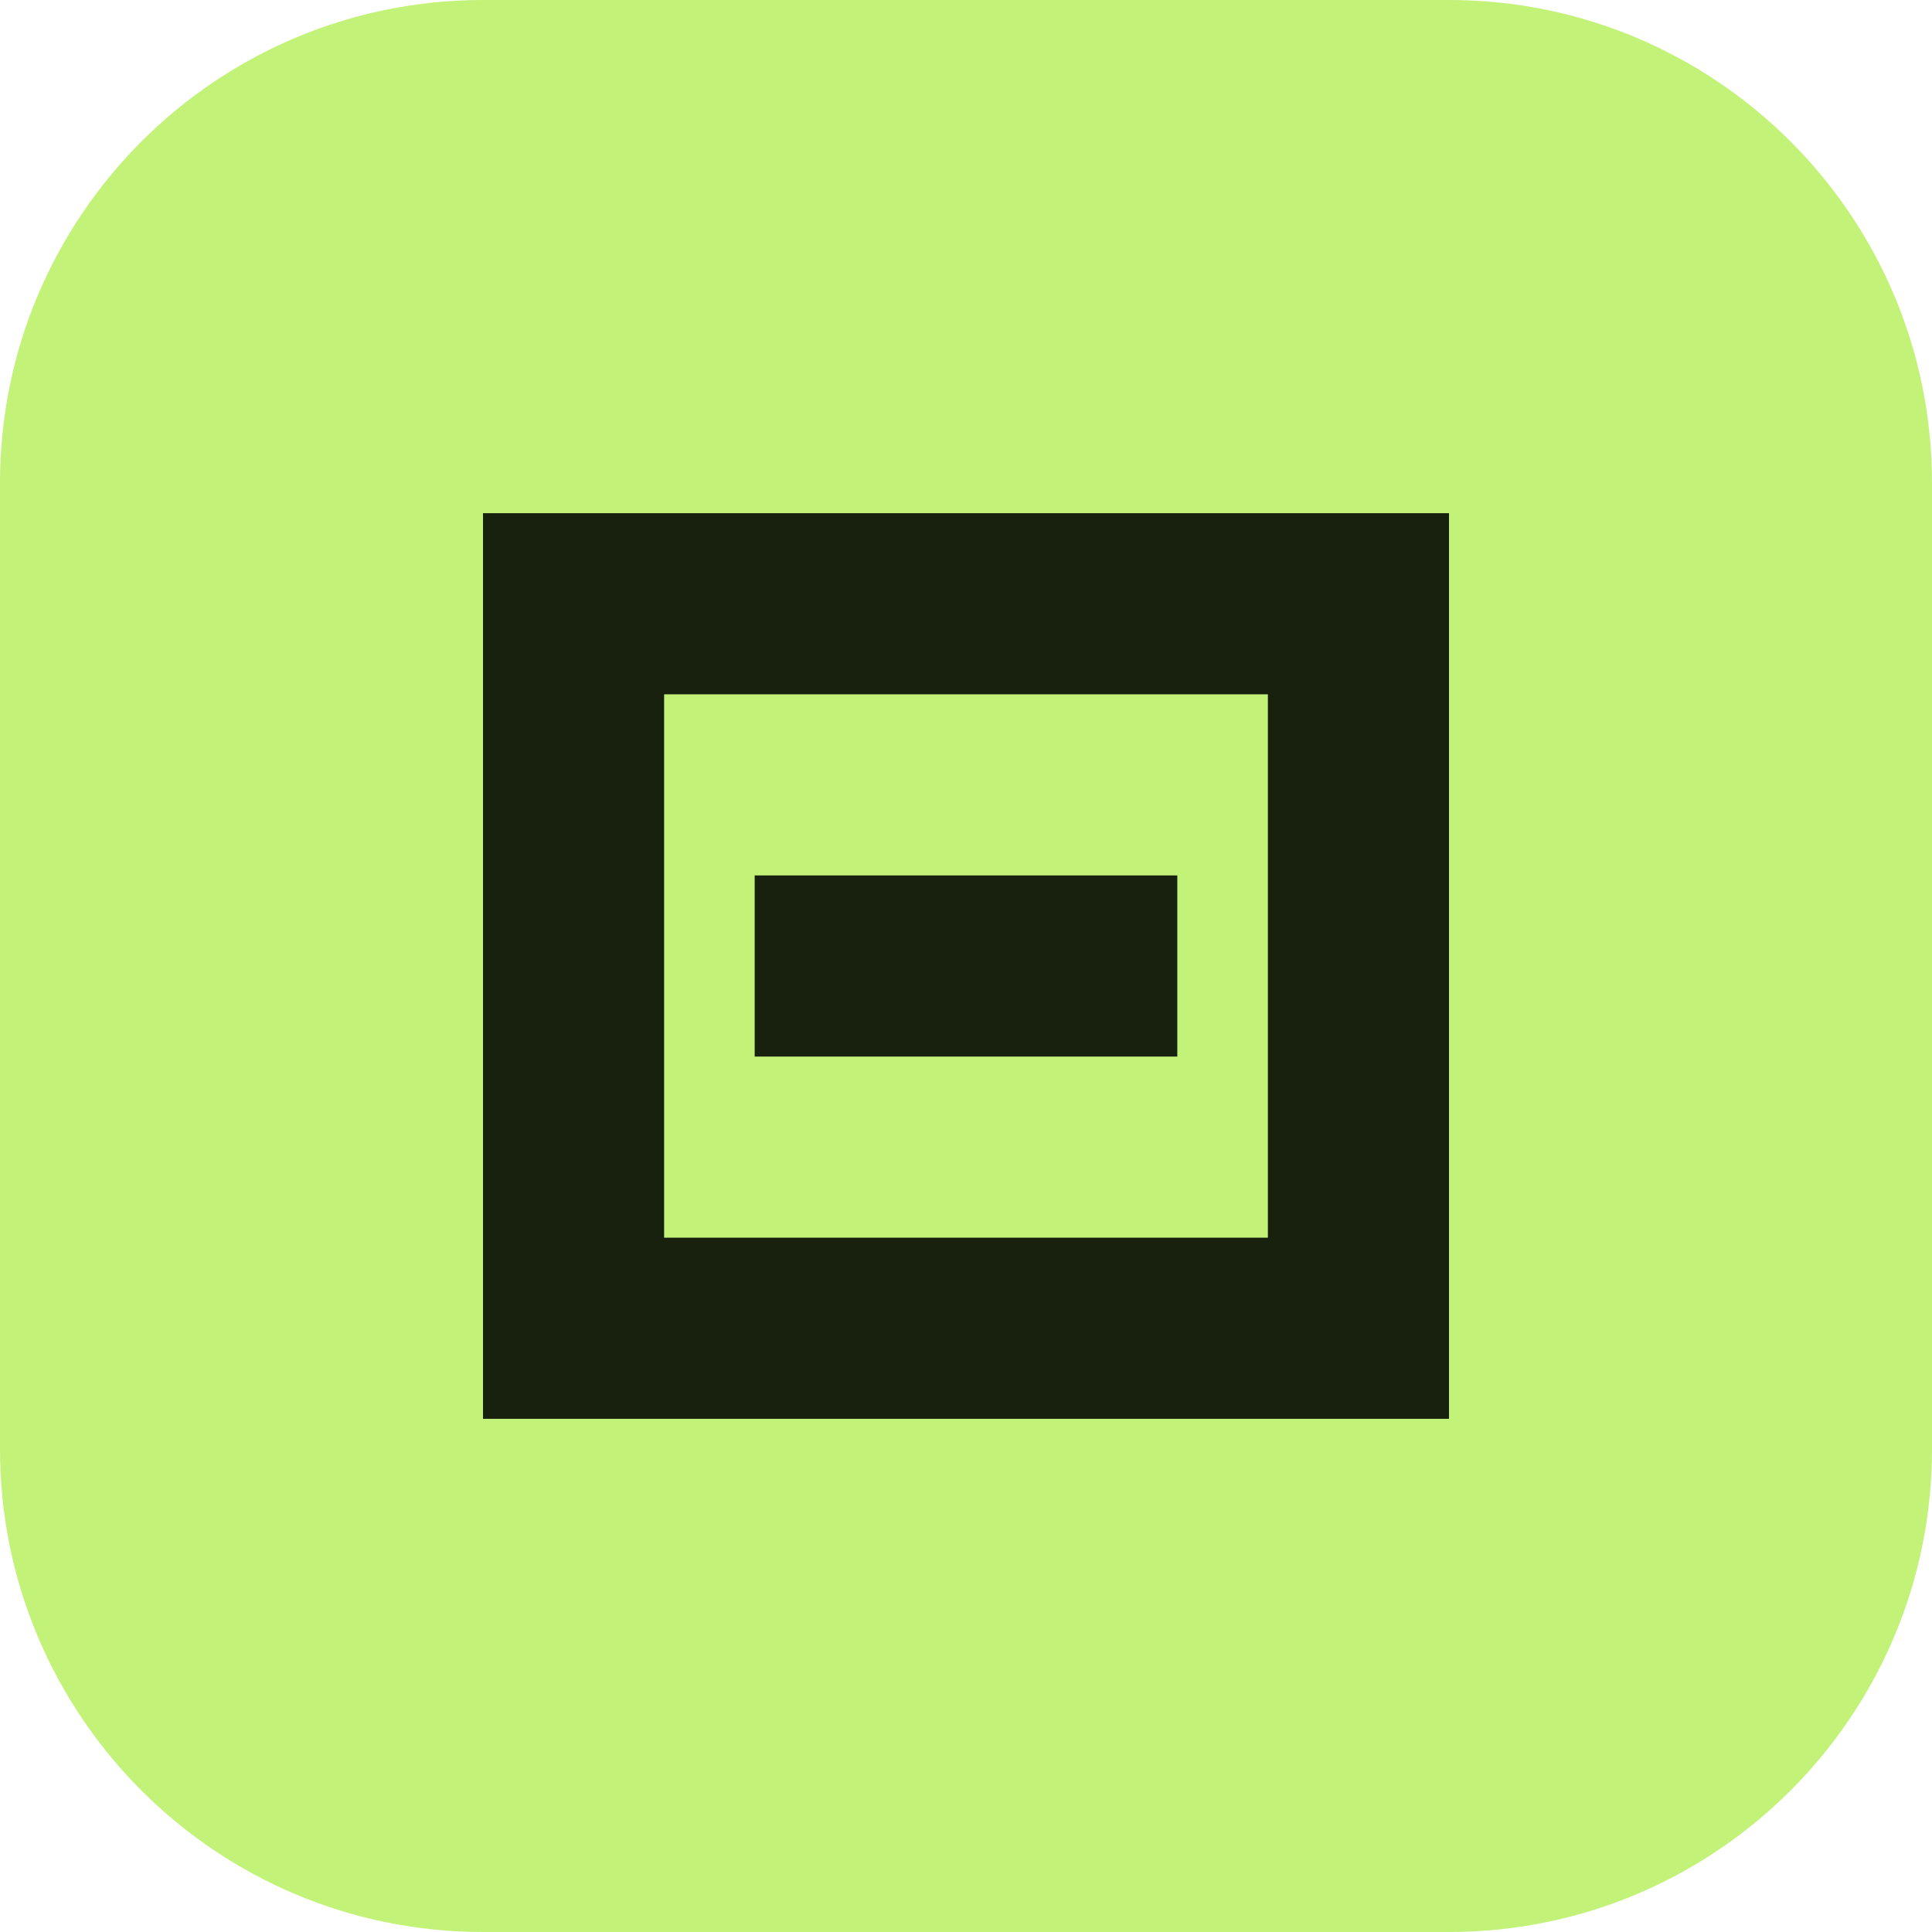
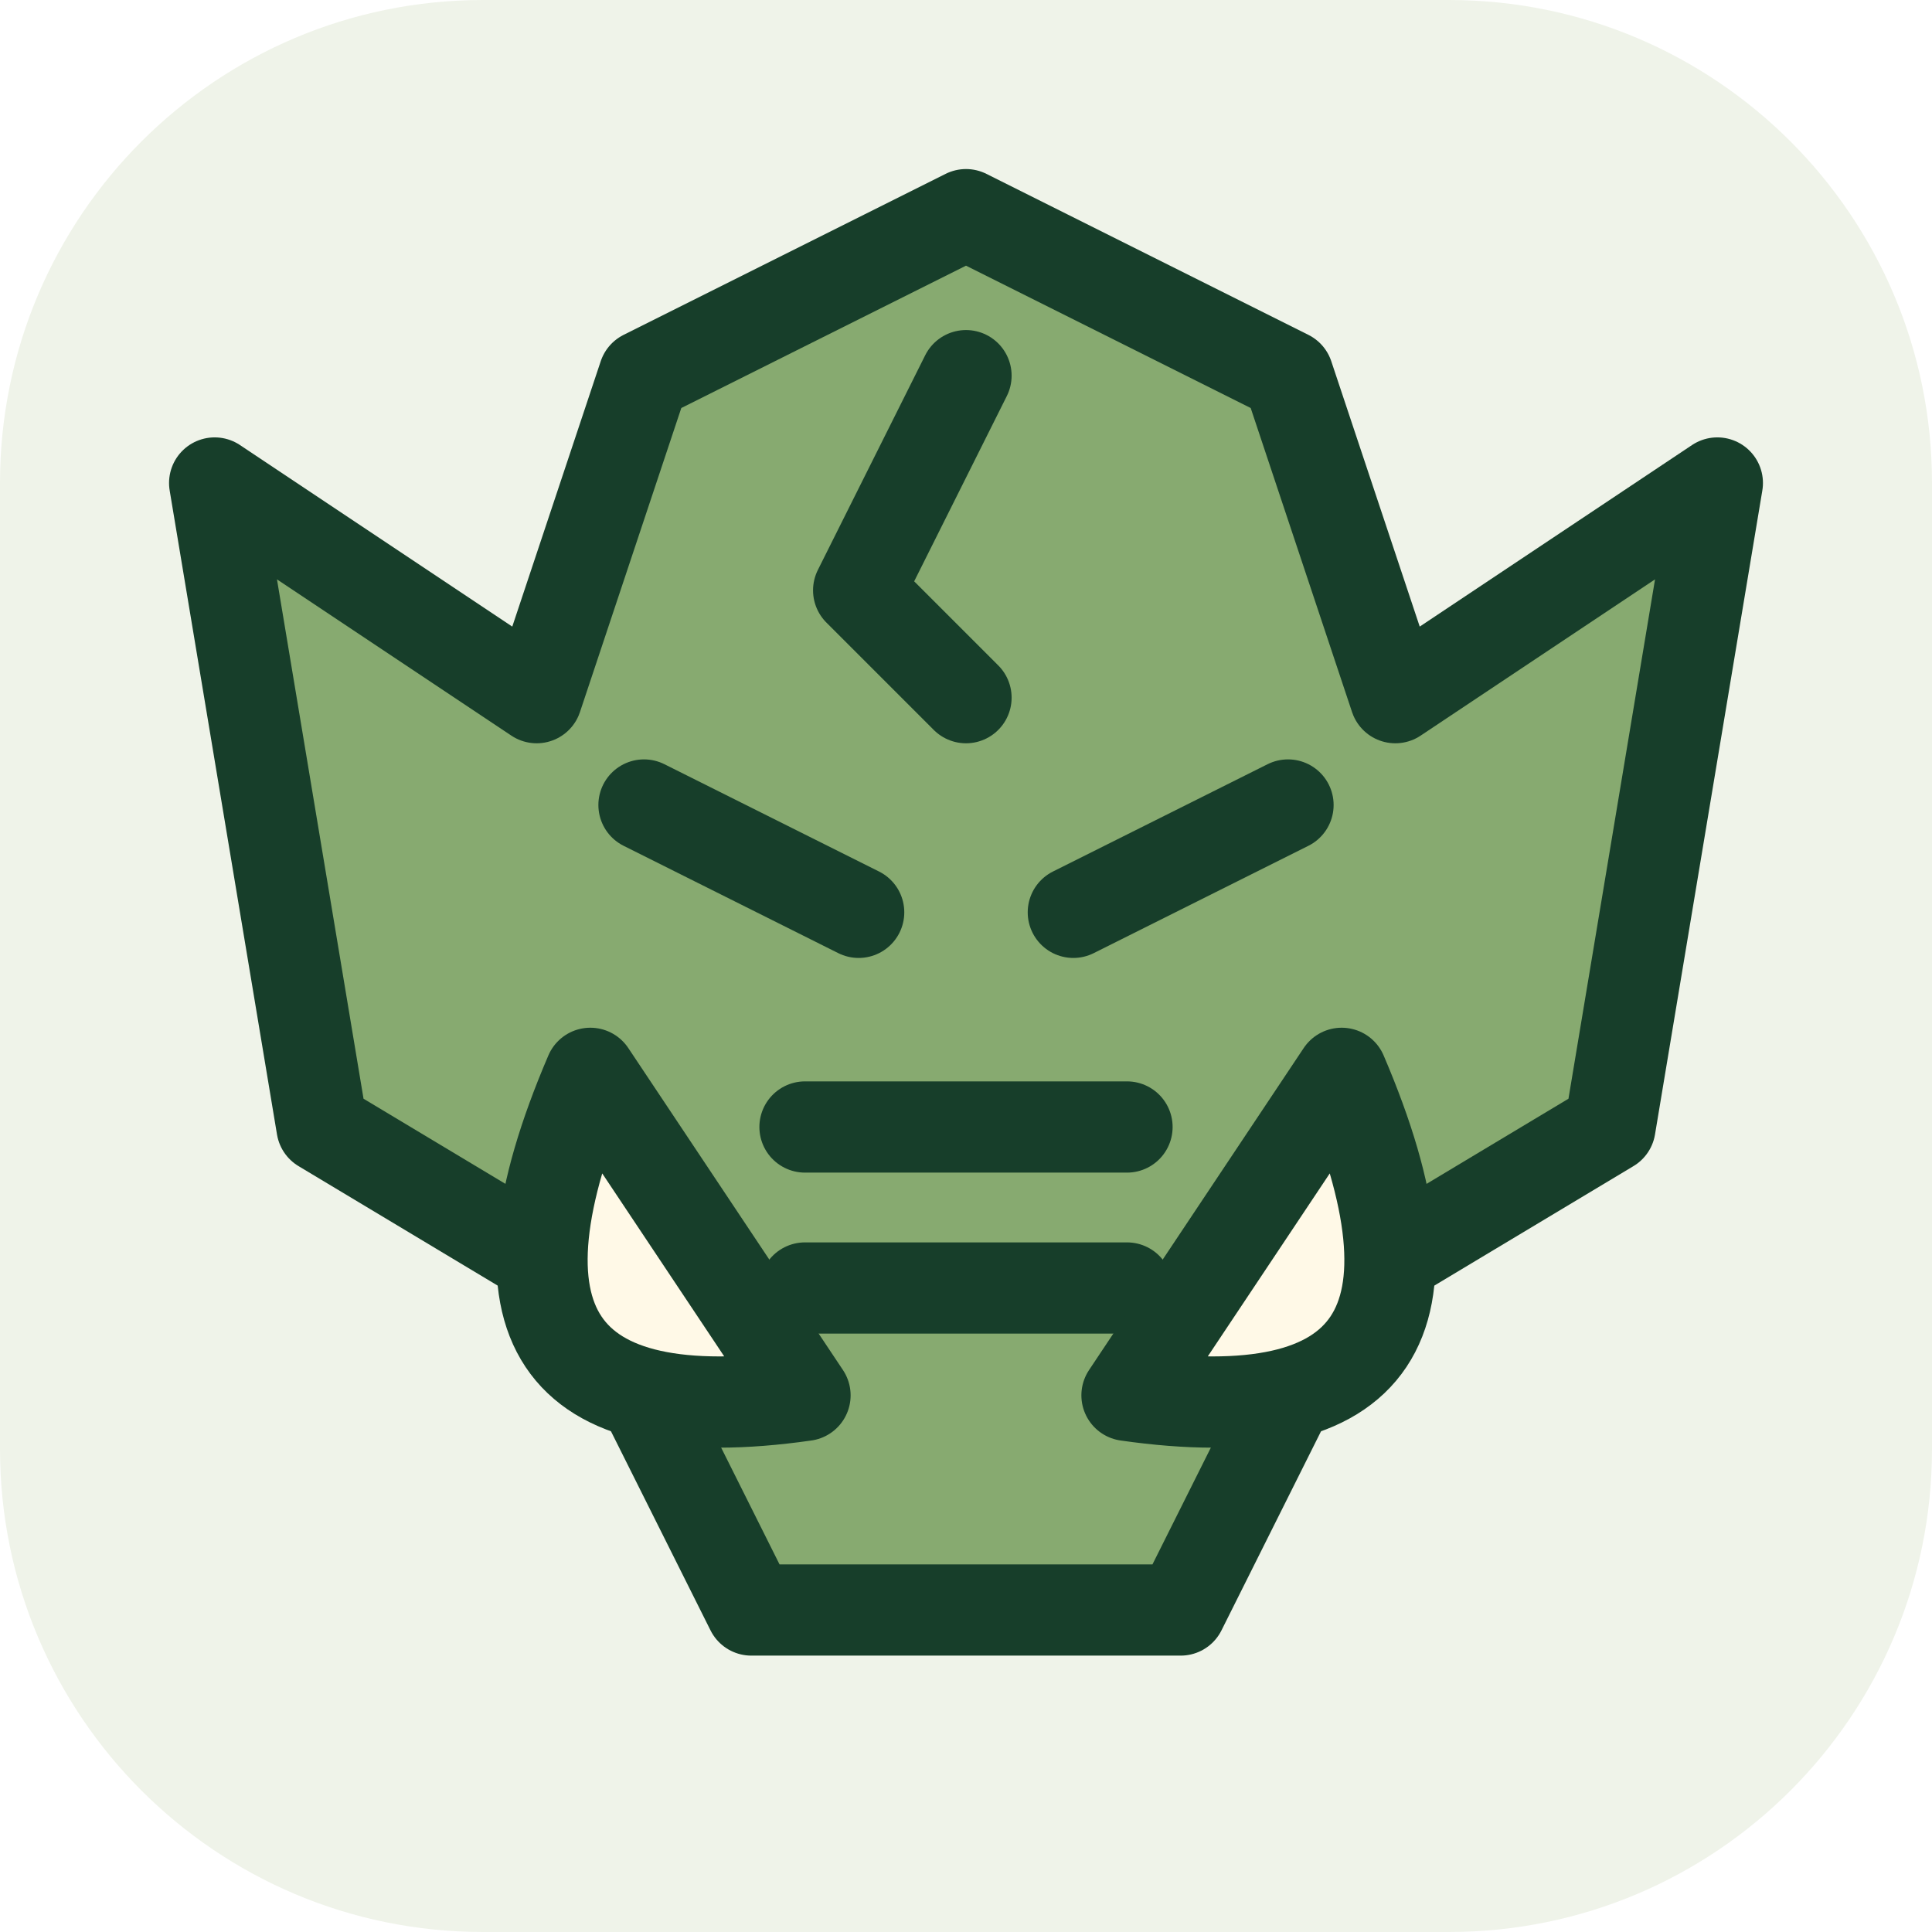
- <svg xmlns="http://www.w3.org/2000/svg" viewBox="0 0 64 64">
-   <rect width="64" height="64" rx="16" fill="#c2f277" />
-   <path d="M19 20h26v24H19z" fill="none" stroke="#17210e" stroke-width="6" />
-   <path d="M25 32h14" stroke="#17210e" stroke-width="6" />
+ <svg xmlns="http://www.w3.org/2000/svg" viewBox="0 0 36 36">
+   <style>.paper{fill:#eff3e9}.face{fill:#87aa70;stroke:#173e2a}.detail{stroke:#173e2a}.tusk{fill:#fff9e7;stroke:#173e2a}@media(prefers-color-scheme:dark){.paper{fill:#12251a}}</style>
+   <rect class="paper" width="36" height="36" rx="9" />
+   <g transform="translate(2 2)" stroke-width="1.7" stroke-linecap="round" stroke-linejoin="round">
+     <path class="face" d="M8 11 2 7l2 12 5 3 3 6h8l3-6 5-3 2-12-6 4-2-6-6-3-6 3Z" />
+     <path class="detail" fill="none" d="m10 13 4 2m8-2-4 2m-5 7h6m-6-3h6m-3-14-2 4 2 2" />
+     <path class="tusk" d="M9 18q-3 7 4 6Zm14 0q3 7-4 6Z" />
+   </g>
</svg>
